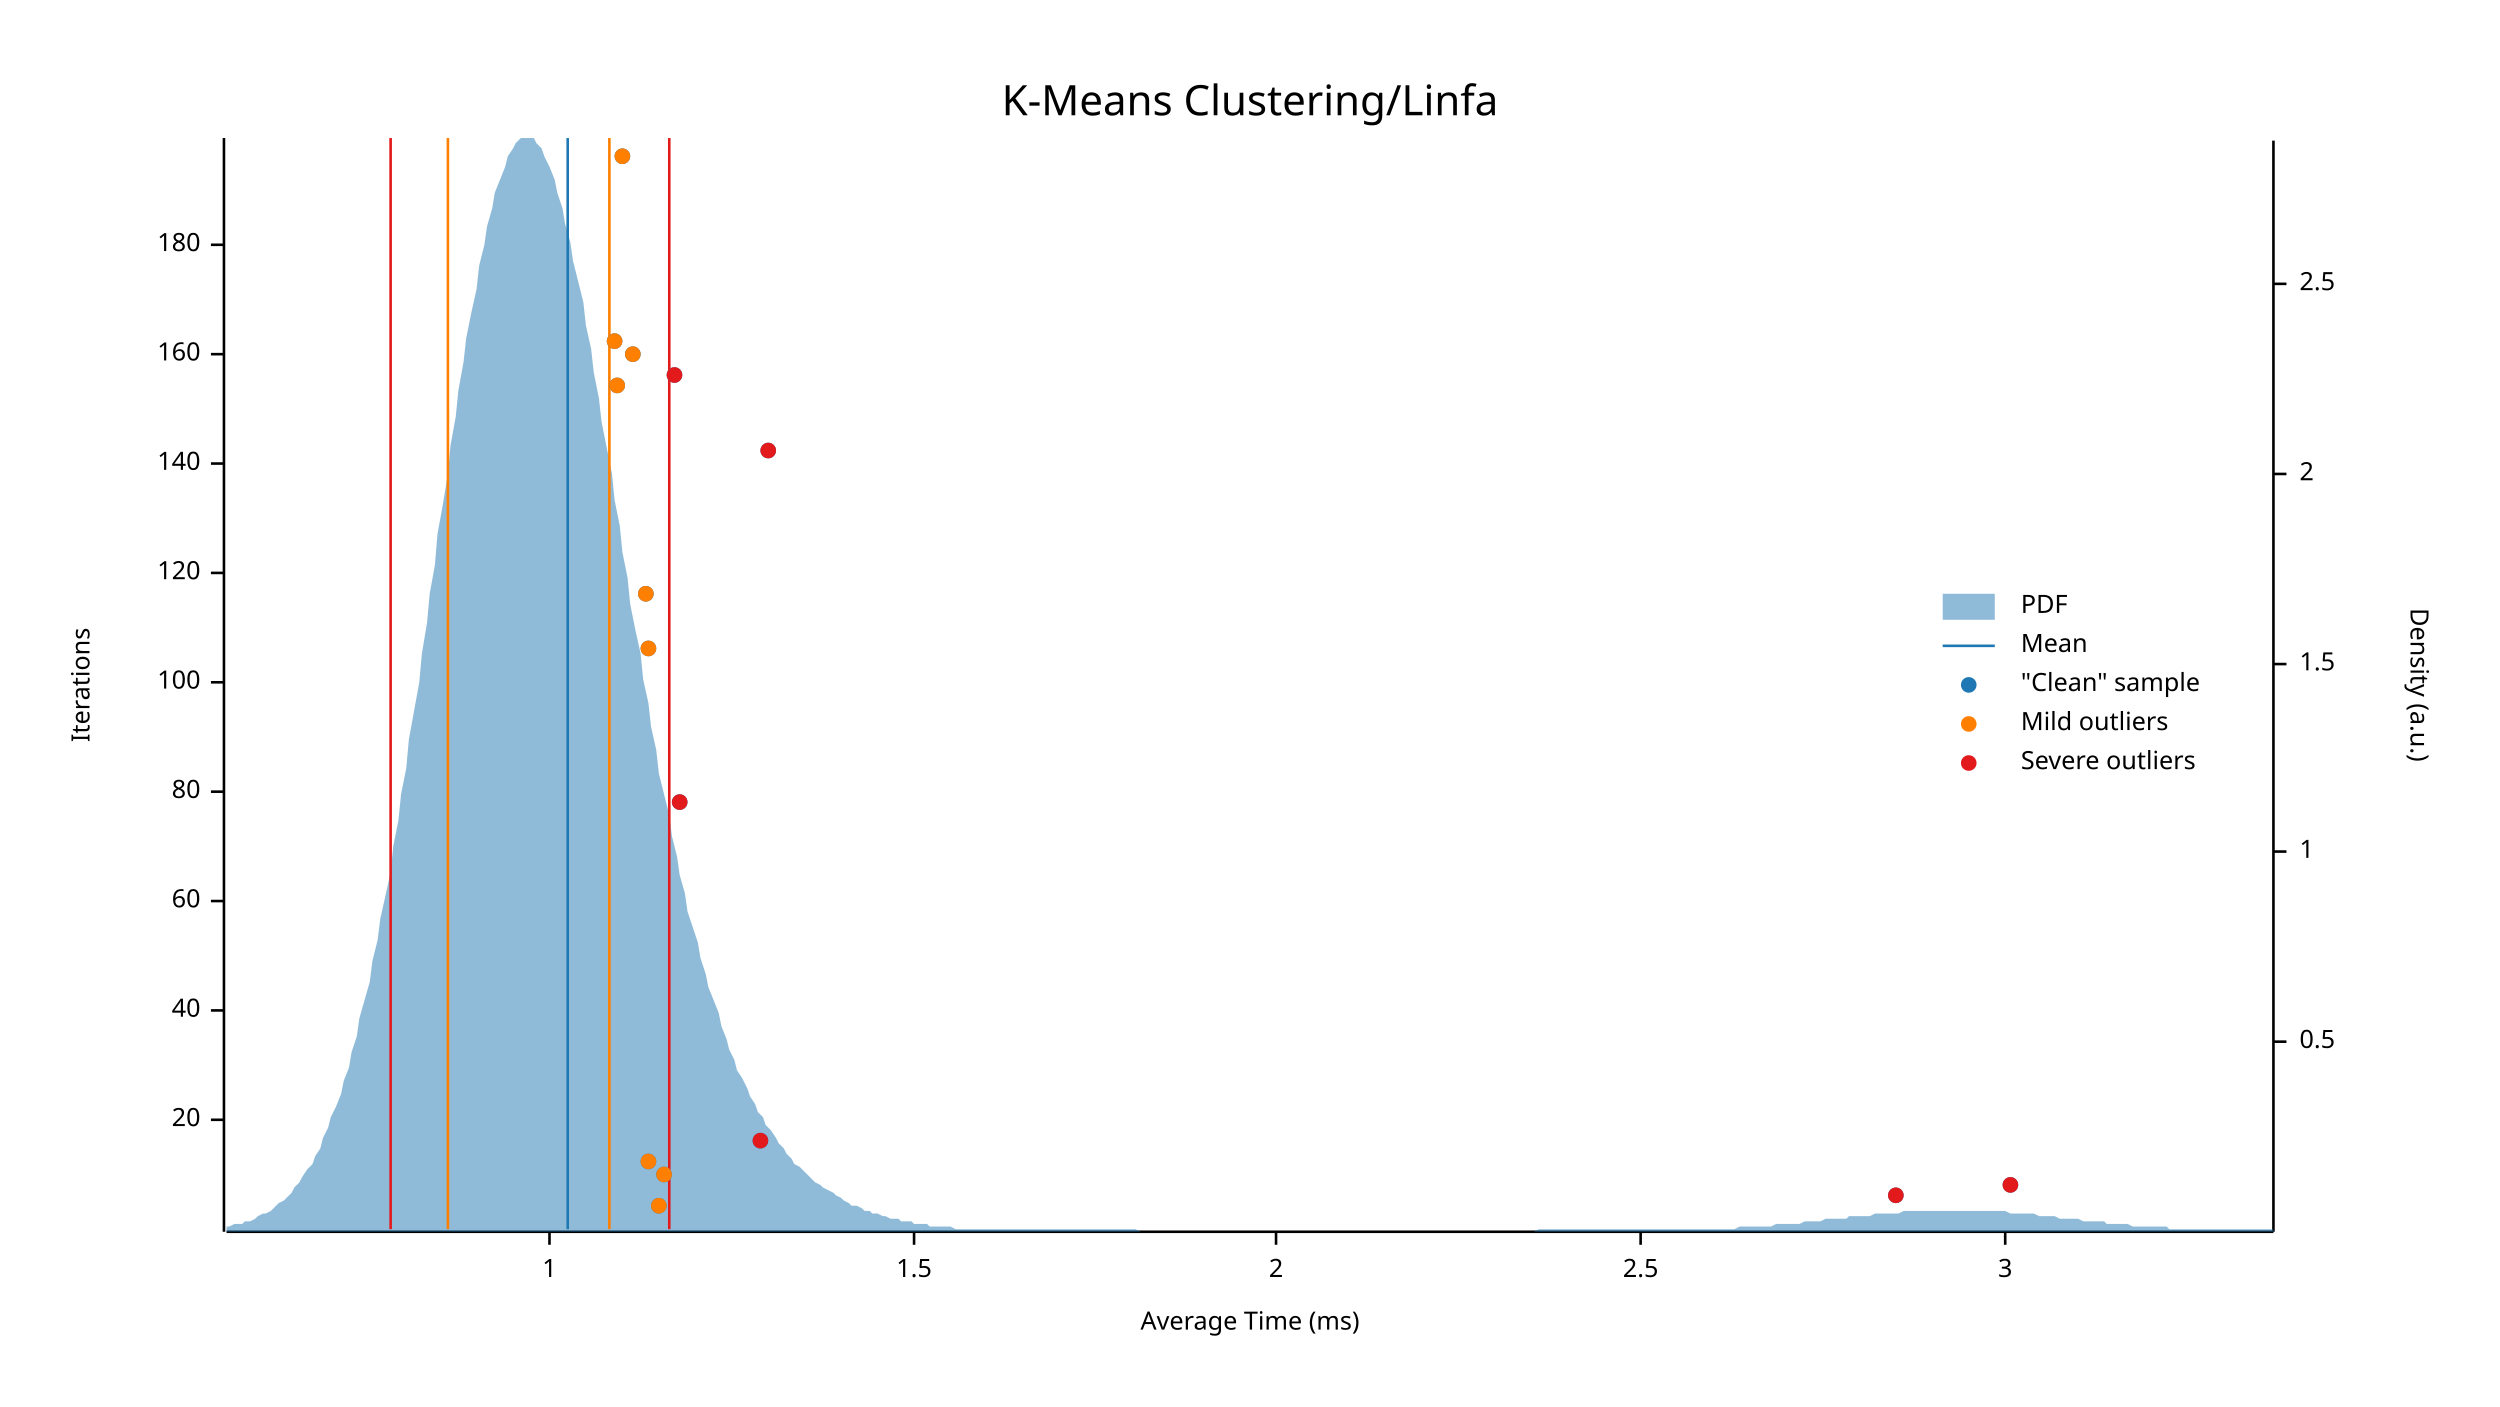
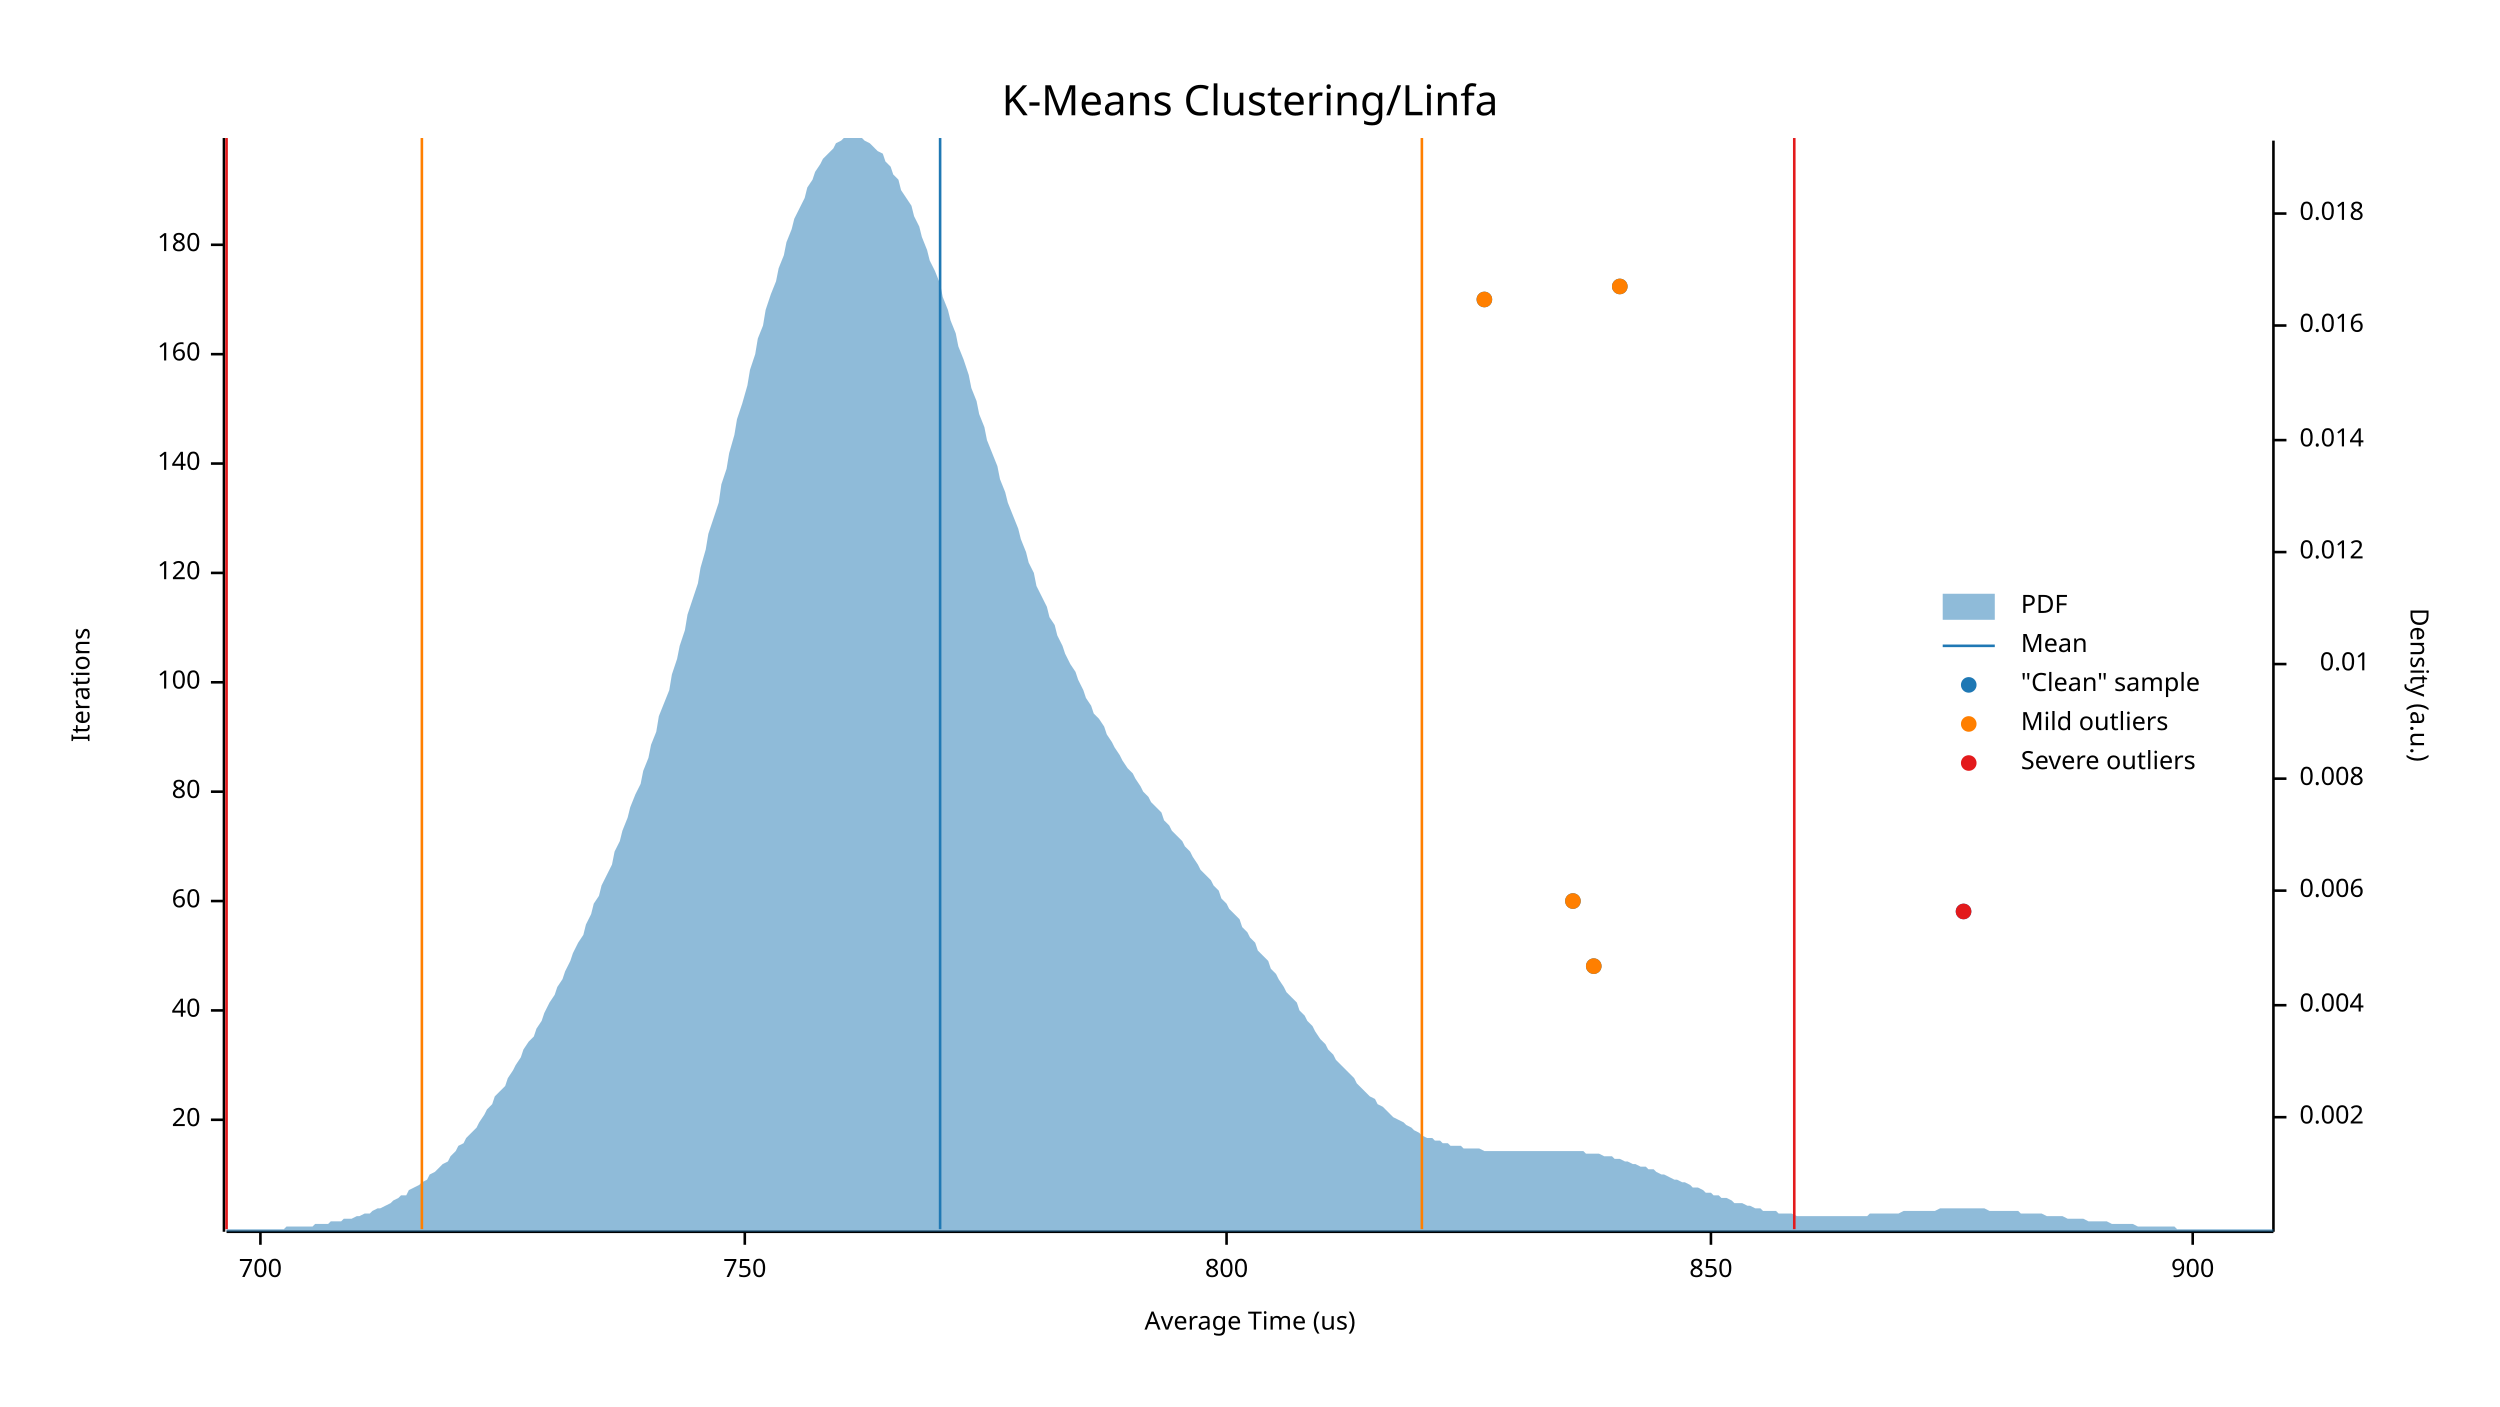
<svg xmlns="http://www.w3.org/2000/svg" width="960" height="540" viewBox="0 0 960 540">
  <text x="480" y="32" dy="0.76em" text-anchor="middle" font-family="sans-serif" font-size="16.129" opacity="1" fill="#000000">
K-Means Clustering/Linfa
</text>
  <text x="27" y="263" dy="0.76em" text-anchor="middle" font-family="sans-serif" font-size="9.677" opacity="1" fill="#000000" transform="rotate(270, 27, 263)">
Iterations
</text>
  <text x="480" y="513" dy="-0.5ex" text-anchor="middle" font-family="sans-serif" font-size="9.677" opacity="1" fill="#000000">
- Average Time (ms)
+ Average Time (us)
</text>
  <polyline fill="none" opacity="1" stroke="#000000" stroke-width="1" points="86,53 86,473 " />
  <text x="77" y="430" dy="0.5ex" text-anchor="end" font-family="sans-serif" font-size="9.677" opacity="1" fill="#000000">
20
</text>
  <polyline fill="none" opacity="1" stroke="#000000" stroke-width="1" points="81,430 86,430 " />
  <text x="77" y="388" dy="0.5ex" text-anchor="end" font-family="sans-serif" font-size="9.677" opacity="1" fill="#000000">
40
</text>
  <polyline fill="none" opacity="1" stroke="#000000" stroke-width="1" points="81,388 86,388 " />
  <text x="77" y="346" dy="0.5ex" text-anchor="end" font-family="sans-serif" font-size="9.677" opacity="1" fill="#000000">
60
</text>
  <polyline fill="none" opacity="1" stroke="#000000" stroke-width="1" points="81,346 86,346 " />
  <text x="77" y="304" dy="0.5ex" text-anchor="end" font-family="sans-serif" font-size="9.677" opacity="1" fill="#000000">
80
</text>
  <polyline fill="none" opacity="1" stroke="#000000" stroke-width="1" points="81,304 86,304 " />
  <text x="77" y="262" dy="0.5ex" text-anchor="end" font-family="sans-serif" font-size="9.677" opacity="1" fill="#000000">
100
</text>
  <polyline fill="none" opacity="1" stroke="#000000" stroke-width="1" points="81,262 86,262 " />
  <text x="77" y="220" dy="0.5ex" text-anchor="end" font-family="sans-serif" font-size="9.677" opacity="1" fill="#000000">
120
</text>
  <polyline fill="none" opacity="1" stroke="#000000" stroke-width="1" points="81,220 86,220 " />
  <text x="77" y="178" dy="0.5ex" text-anchor="end" font-family="sans-serif" font-size="9.677" opacity="1" fill="#000000">
140
</text>
  <polyline fill="none" opacity="1" stroke="#000000" stroke-width="1" points="81,178 86,178 " />
  <text x="77" y="136" dy="0.5ex" text-anchor="end" font-family="sans-serif" font-size="9.677" opacity="1" fill="#000000">
160
</text>
  <polyline fill="none" opacity="1" stroke="#000000" stroke-width="1" points="81,136 86,136 " />
  <text x="77" y="94" dy="0.5ex" text-anchor="end" font-family="sans-serif" font-size="9.677" opacity="1" fill="#000000">
180
</text>
  <polyline fill="none" opacity="1" stroke="#000000" stroke-width="1" points="81,94 86,94 " />
  <polyline fill="none" opacity="1" stroke="#000000" stroke-width="1" points="87,473 873,473 " />
-   <text x="211" y="483" dy="0.76em" text-anchor="middle" font-family="sans-serif" font-size="9.677" opacity="1" fill="#000000">
- 1
+   <text x="100" y="483" dy="0.76em" text-anchor="middle" font-family="sans-serif" font-size="9.677" opacity="1" fill="#000000">
+ 700
</text>
-   <polyline fill="none" opacity="1" stroke="#000000" stroke-width="1" points="211,473 211,478 " />
-   <text x="351" y="483" dy="0.76em" text-anchor="middle" font-family="sans-serif" font-size="9.677" opacity="1" fill="#000000">
- 1.5
+   <polyline fill="none" opacity="1" stroke="#000000" stroke-width="1" points="100,473 100,478 " />
+   <text x="286" y="483" dy="0.76em" text-anchor="middle" font-family="sans-serif" font-size="9.677" opacity="1" fill="#000000">
+ 750
</text>
-   <polyline fill="none" opacity="1" stroke="#000000" stroke-width="1" points="351,473 351,478 " />
-   <text x="490" y="483" dy="0.76em" text-anchor="middle" font-family="sans-serif" font-size="9.677" opacity="1" fill="#000000">
- 2
+   <polyline fill="none" opacity="1" stroke="#000000" stroke-width="1" points="286,473 286,478 " />
+   <text x="471" y="483" dy="0.76em" text-anchor="middle" font-family="sans-serif" font-size="9.677" opacity="1" fill="#000000">
+ 800
</text>
-   <polyline fill="none" opacity="1" stroke="#000000" stroke-width="1" points="490,473 490,478 " />
-   <text x="630" y="483" dy="0.76em" text-anchor="middle" font-family="sans-serif" font-size="9.677" opacity="1" fill="#000000">
- 2.5
+   <polyline fill="none" opacity="1" stroke="#000000" stroke-width="1" points="471,473 471,478 " />
+   <text x="657" y="483" dy="0.76em" text-anchor="middle" font-family="sans-serif" font-size="9.677" opacity="1" fill="#000000">
+ 850
</text>
-   <polyline fill="none" opacity="1" stroke="#000000" stroke-width="1" points="630,473 630,478 " />
-   <text x="770" y="483" dy="0.76em" text-anchor="middle" font-family="sans-serif" font-size="9.677" opacity="1" fill="#000000">
- 3
+   <polyline fill="none" opacity="1" stroke="#000000" stroke-width="1" points="657,473 657,478 " />
+   <text x="842" y="483" dy="0.76em" text-anchor="middle" font-family="sans-serif" font-size="9.677" opacity="1" fill="#000000">
+ 900
</text>
-   <polyline fill="none" opacity="1" stroke="#000000" stroke-width="1" points="770,473 770,478 " />
+   <polyline fill="none" opacity="1" stroke="#000000" stroke-width="1" points="842,473 842,478 " />
  <text x="933" y="263" dy="0.76em" text-anchor="middle" font-family="sans-serif" font-size="9.677" opacity="1" fill="#000000" transform="rotate(90, 933, 263)">
Density (a.u.)
</text>
  <polyline fill="none" opacity="1" stroke="#000000" stroke-width="1" points="873,54 873,473 " />
-   <text x="883" y="400" dy="0.5ex" text-anchor="start" font-family="sans-serif" font-size="9.677" opacity="1" fill="#000000">
- 0.5
+   <text x="883" y="429" dy="0.5ex" text-anchor="start" font-family="sans-serif" font-size="9.677" opacity="1" fill="#000000">
+ 0.002
</text>
-   <polyline fill="none" opacity="1" stroke="#000000" stroke-width="1" points="873,400 878,400 " />
-   <text x="883" y="327" dy="0.5ex" text-anchor="start" font-family="sans-serif" font-size="9.677" opacity="1" fill="#000000">
- 1
+   <polyline fill="none" opacity="1" stroke="#000000" stroke-width="1" points="873,429 878,429 " />
+   <text x="883" y="386" dy="0.5ex" text-anchor="start" font-family="sans-serif" font-size="9.677" opacity="1" fill="#000000">
+ 0.004
</text>
-   <polyline fill="none" opacity="1" stroke="#000000" stroke-width="1" points="873,327 878,327 " />
-   <text x="883" y="255" dy="0.5ex" text-anchor="start" font-family="sans-serif" font-size="9.677" opacity="1" fill="#000000">
- 1.5
+   <polyline fill="none" opacity="1" stroke="#000000" stroke-width="1" points="873,386 878,386 " />
+   <text x="883" y="342" dy="0.5ex" text-anchor="start" font-family="sans-serif" font-size="9.677" opacity="1" fill="#000000">
+ 0.006
+ </text>
+   <polyline fill="none" opacity="1" stroke="#000000" stroke-width="1" points="873,342 878,342 " />
+   <text x="883" y="299" dy="0.5ex" text-anchor="start" font-family="sans-serif" font-size="9.677" opacity="1" fill="#000000">
+ 0.008
+ </text>
+   <polyline fill="none" opacity="1" stroke="#000000" stroke-width="1" points="873,299 878,299 " />
+   <text x="910" y="255" dy="0.5ex" text-anchor="end" font-family="sans-serif" font-size="9.677" opacity="1" fill="#000000">
+ 0.01
</text>
  <polyline fill="none" opacity="1" stroke="#000000" stroke-width="1" points="873,255 878,255 " />
-   <text x="883" y="182" dy="0.5ex" text-anchor="start" font-family="sans-serif" font-size="9.677" opacity="1" fill="#000000">
- 2
+   <text x="883" y="212" dy="0.5ex" text-anchor="start" font-family="sans-serif" font-size="9.677" opacity="1" fill="#000000">
+ 0.012
</text>
-   <polyline fill="none" opacity="1" stroke="#000000" stroke-width="1" points="873,182 878,182 " />
-   <text x="883" y="109" dy="0.5ex" text-anchor="start" font-family="sans-serif" font-size="9.677" opacity="1" fill="#000000">
- 2.5
+   <polyline fill="none" opacity="1" stroke="#000000" stroke-width="1" points="873,212 878,212 " />
+   <text x="883" y="169" dy="0.5ex" text-anchor="start" font-family="sans-serif" font-size="9.677" opacity="1" fill="#000000">
+ 0.014
</text>
-   <polyline fill="none" opacity="1" stroke="#000000" stroke-width="1" points="873,109 878,109 " />
-   <polygon opacity="0.5" fill="#1F78B4" points="87,471 88,471 90,470 91,470 93,470 94,469 96,469 98,468 99,467 101,466 102,466 104,465 105,464 107,462 109,461 110,460 112,458 113,456 115,454 116,452 118,449 120,447 121,444 123,441 124,437 126,433 127,429 129,425 131,420 132,415 134,410 135,404 137,398 138,391 140,384 142,377 143,369 145,361 146,353 148,344 150,335 151,325 153,315 154,305 156,295 157,284 159,273 161,262 162,251 164,239 165,228 167,217 168,205 170,194 172,182 173,171 175,160 176,150 178,139 179,130 181,120 183,111 184,102 186,94 187,87 189,80 190,74 192,69 194,64 195,60 197,57 198,55 200,53 201,53 203,53 205,53 206,55 208,57 209,60 211,64 213,69 214,74 216,80 217,86 219,93 220,100 222,108 224,116 225,125 227,134 228,143 230,153 231,162 233,172 235,182 236,192 238,202 239,212 241,222 242,232 244,242 246,251 247,261 249,270 250,279 252,288 253,297 255,305 257,313 258,321 260,329 261,336 263,343 264,350 266,356 268,362 269,368 271,374 272,379 274,384 276,389 277,394 279,399 280,403 282,407 283,411 285,414 287,418 288,421 290,424 291,427 293,429 294,432 296,434 298,437 299,439 301,441 302,443 304,445 305,447 307,448 309,450 310,451 312,453 313,454 315,455 316,456 318,457 320,458 321,459 323,460 324,461 326,462 327,463 329,463 331,464 332,465 334,465 335,466 337,466 339,467 340,467 342,468 343,468 345,468 346,469 348,469 350,469 351,470 353,470 354,470 356,470 357,471 359,471 361,471 362,471 364,471 365,471 367,472 368,472 370,472 372,472 373,472 375,472 376,472 378,472 379,472 381,472 383,472 384,472 386,472 387,472 389,472 391,472 392,472 394,472 395,472 397,472 398,472 400,472 402,472 403,472 405,472 406,472 408,472 409,472 411,472 413,472 414,472 416,472 417,472 419,472 420,472 422,472 424,472 425,472 427,472 428,472 430,472 431,472 433,472 435,472 436,472 438,473 439,473 441,473 442,473 444,473 446,473 447,473 449,473 450,473 452,473 454,473 455,473 457,473 458,473 460,473 461,473 463,473 465,473 466,473 468,473 469,473 471,473 472,473 474,473 476,473 477,473 479,473 480,473 482,473 483,473 485,473 487,473 488,473 490,473 491,473 493,473 494,473 496,473 498,473 499,473 501,473 502,473 504,473 505,473 507,473 509,473 510,473 512,473 513,473 515,473 517,473 518,473 520,473 521,473 523,473 524,473 526,473 528,473 529,473 531,473 532,473 534,473 535,473 537,473 539,473 540,473 542,473 543,473 545,473 546,473 548,473 550,473 551,473 553,473 554,473 556,473 557,473 559,473 561,473 562,473 564,473 565,473 567,473 568,473 570,473 572,473 573,473 575,473 576,473 578,473 580,473 581,473 583,473 584,473 586,473 587,473 589,473 591,472 592,472 594,472 595,472 597,472 598,472 600,472 602,472 603,472 605,472 606,472 608,472 609,472 611,472 613,472 614,472 616,472 617,472 619,472 620,472 622,472 624,472 625,472 627,472 628,472 630,472 632,472 633,472 635,472 636,472 638,472 639,472 641,472 643,472 644,472 646,472 647,472 649,472 650,472 652,472 654,472 655,472 657,472 658,472 660,472 661,472 663,472 665,472 666,472 668,471 669,471 671,471 672,471 674,471 676,471 677,471 679,471 680,471 682,470 683,470 685,470 687,470 688,470 690,470 691,470 693,469 695,469 696,469 698,469 699,469 701,468 702,468 704,468 706,468 707,468 709,468 710,467 712,467 713,467 715,467 717,467 718,467 720,466 721,466 723,466 724,466 726,466 728,466 729,466 731,465 732,465 734,465 735,465 737,465 739,465 740,465 742,465 743,465 745,465 746,465 748,465 750,465 751,465 753,465 754,465 756,465 758,465 759,465 761,465 762,465 764,465 765,465 767,465 769,465 770,465 772,466 773,466 775,466 776,466 778,466 780,466 781,466 783,467 784,467 786,467 787,467 789,467 791,468 792,468 794,468 795,468 797,468 798,468 800,469 802,469 803,469 805,469 806,469 808,469 809,470 811,470 813,470 814,470 816,470 817,470 819,471 821,471 822,471 824,471 825,471 827,471 828,471 830,471 832,471 833,472 835,472 836,472 838,472 839,472 841,472 843,472 844,472 846,472 847,472 849,472 850,472 852,472 854,472 855,472 857,472 858,472 860,472 861,472 863,472 865,472 866,472 868,472 869,472 871,472 873,472 873,473 87,473 " />
-   <polyline fill="none" opacity="1" stroke="#1F78B4" stroke-width="1" points="218,472 218,53 " />
-   <polyline fill="none" opacity="1" stroke="#FF7F00" stroke-width="1" points="172,472 172,53 " />
-   <polyline fill="none" opacity="1" stroke="#FF7F00" stroke-width="1" points="234,472 234,53 " />
-   <polyline fill="none" opacity="1" stroke="#E31A1C" stroke-width="1" points="150,472 150,53 " />
-   <polyline fill="none" opacity="1" stroke="#E31A1C" stroke-width="1" points="257,472 257,53 " />
-   <circle cx="253" cy="463" r="3" opacity="1" fill="#1F78B4" stroke="none" stroke-width="1" />
-   <circle cx="728" cy="459" r="3" opacity="1" fill="#1F78B4" stroke="none" stroke-width="1" />
-   <circle cx="772" cy="455" r="3" opacity="1" fill="#1F78B4" stroke="none" stroke-width="1" />
-   <circle cx="255" cy="451" r="3" opacity="1" fill="#1F78B4" stroke="none" stroke-width="1" />
-   <circle cx="249" cy="446" r="3" opacity="1" fill="#1F78B4" stroke="none" stroke-width="1" />
-   <circle cx="292" cy="438" r="3" opacity="1" fill="#1F78B4" stroke="none" stroke-width="1" />
-   <circle cx="261" cy="308" r="3" opacity="1" fill="#1F78B4" stroke="none" stroke-width="1" />
-   <circle cx="249" cy="249" r="3" opacity="1" fill="#1F78B4" stroke="none" stroke-width="1" />
-   <circle cx="248" cy="228" r="3" opacity="1" fill="#1F78B4" stroke="none" stroke-width="1" />
-   <circle cx="295" cy="173" r="3" opacity="1" fill="#1F78B4" stroke="none" stroke-width="1" />
-   <circle cx="237" cy="148" r="3" opacity="1" fill="#1F78B4" stroke="none" stroke-width="1" />
-   <circle cx="259" cy="144" r="3" opacity="1" fill="#1F78B4" stroke="none" stroke-width="1" />
-   <circle cx="243" cy="136" r="3" opacity="1" fill="#1F78B4" stroke="none" stroke-width="1" />
-   <circle cx="236" cy="131" r="3" opacity="1" fill="#1F78B4" stroke="none" stroke-width="1" />
-   <circle cx="239" cy="60" r="3" opacity="1" fill="#1F78B4" stroke="none" stroke-width="1" />
-   <circle cx="253" cy="463" r="3" opacity="1" fill="#FF7F00" stroke="none" stroke-width="1" />
-   <circle cx="255" cy="451" r="3" opacity="1" fill="#FF7F00" stroke="none" stroke-width="1" />
-   <circle cx="249" cy="446" r="3" opacity="1" fill="#FF7F00" stroke="none" stroke-width="1" />
-   <circle cx="249" cy="249" r="3" opacity="1" fill="#FF7F00" stroke="none" stroke-width="1" />
-   <circle cx="248" cy="228" r="3" opacity="1" fill="#FF7F00" stroke="none" stroke-width="1" />
-   <circle cx="237" cy="148" r="3" opacity="1" fill="#FF7F00" stroke="none" stroke-width="1" />
-   <circle cx="243" cy="136" r="3" opacity="1" fill="#FF7F00" stroke="none" stroke-width="1" />
-   <circle cx="236" cy="131" r="3" opacity="1" fill="#FF7F00" stroke="none" stroke-width="1" />
-   <circle cx="239" cy="60" r="3" opacity="1" fill="#FF7F00" stroke="none" stroke-width="1" />
-   <circle cx="728" cy="459" r="3" opacity="1" fill="#E31A1C" stroke="none" stroke-width="1" />
-   <circle cx="772" cy="455" r="3" opacity="1" fill="#E31A1C" stroke="none" stroke-width="1" />
-   <circle cx="292" cy="438" r="3" opacity="1" fill="#E31A1C" stroke="none" stroke-width="1" />
-   <circle cx="261" cy="308" r="3" opacity="1" fill="#E31A1C" stroke="none" stroke-width="1" />
-   <circle cx="295" cy="173" r="3" opacity="1" fill="#E31A1C" stroke="none" stroke-width="1" />
-   <circle cx="259" cy="144" r="3" opacity="1" fill="#E31A1C" stroke="none" stroke-width="1" />
+   <polyline fill="none" opacity="1" stroke="#000000" stroke-width="1" points="873,169 878,169 " />
+   <text x="883" y="125" dy="0.5ex" text-anchor="start" font-family="sans-serif" font-size="9.677" opacity="1" fill="#000000">
+ 0.016
+ </text>
+   <polyline fill="none" opacity="1" stroke="#000000" stroke-width="1" points="873,125 878,125 " />
+   <text x="883" y="82" dy="0.5ex" text-anchor="start" font-family="sans-serif" font-size="9.677" opacity="1" fill="#000000">
+ 0.018
+ </text>
+   <polyline fill="none" opacity="1" stroke="#000000" stroke-width="1" points="873,82 878,82 " />
+   <polygon opacity="0.5" fill="#1F78B4" points="87,472 88,472 90,472 91,472 93,472 94,472 96,472 98,472 99,472 101,472 102,472 104,472 105,472 107,472 109,472 110,471 112,471 113,471 115,471 116,471 118,471 120,471 121,470 123,470 124,470 126,470 127,469 129,469 131,469 132,468 134,468 135,468 137,467 138,467 140,466 142,466 143,465 145,464 146,464 148,463 150,462 151,461 153,460 154,459 156,459 157,457 159,456 161,455 162,454 164,453 165,451 167,450 168,449 170,447 172,446 173,444 175,442 176,440 178,439 179,437 181,435 183,433 184,431 186,428 187,426 189,424 190,421 192,419 194,417 195,414 197,411 198,409 200,406 201,403 203,400 205,398 206,395 208,392 209,389 211,385 213,382 214,379 216,376 217,373 219,369 220,366 222,362 224,359 225,355 227,351 228,347 230,344 231,340 233,336 235,332 236,327 238,323 239,319 241,314 242,310 244,305 246,301 247,296 249,291 250,286 252,281 253,275 255,270 257,265 258,259 260,253 261,248 263,242 264,236 266,230 268,224 269,218 271,211 272,205 274,199 276,193 277,186 279,180 280,174 282,167 283,161 285,155 287,148 288,142 290,136 291,130 293,125 294,119 296,113 298,108 299,103 301,98 302,93 304,88 305,84 307,80 309,76 310,72 312,69 313,66 315,63 316,61 318,59 320,57 321,55 323,54 324,53 326,53 327,53 329,53 331,53 332,54 334,55 335,56 337,58 339,59 340,62 342,64 343,67 345,69 346,73 348,76 350,79 351,83 353,87 354,91 356,96 357,100 359,104 361,109 362,114 364,119 365,123 367,128 368,133 370,138 372,144 373,149 375,154 376,159 378,164 379,169 381,174 383,179 384,184 386,189 387,193 389,198 391,203 392,207 394,212 395,216 397,220 398,225 400,229 402,233 403,237 405,240 406,244 408,248 409,251 411,255 413,258 414,261 416,265 417,268 419,271 420,274 422,276 424,279 425,282 427,285 428,287 430,290 431,292 433,295 435,297 436,299 438,302 439,304 441,306 442,308 444,310 446,312 447,315 449,317 450,319 452,321 454,323 455,325 457,327 458,329 460,332 461,334 463,336 465,338 466,340 468,342 469,345 471,347 472,349 474,351 476,353 477,356 479,358 480,360 482,362 483,365 485,367 487,369 488,372 490,374 491,376 493,379 494,381 496,383 498,385 499,388 501,390 502,392 504,394 505,396 507,399 509,401 510,403 512,405 513,407 515,409 517,411 518,412 520,414 521,416 523,418 524,419 526,421 528,422 529,424 531,425 532,426 534,428 535,429 537,430 539,431 540,432 542,433 543,434 545,435 546,436 548,437 550,437 551,438 553,438 554,439 556,439 557,440 559,440 561,440 562,441 564,441 565,441 567,441 568,441 570,442 572,442 573,442 575,442 576,442 578,442 580,442 581,442 583,442 584,442 586,442 587,442 589,442 591,442 592,442 594,442 595,442 597,442 598,442 600,442 602,442 603,442 605,442 606,442 608,442 609,443 611,443 613,443 614,443 616,444 617,444 619,444 620,445 622,445 624,446 625,446 627,447 628,447 630,448 632,448 633,449 635,449 636,450 638,451 639,451 641,452 643,453 644,453 646,454 647,454 649,455 650,456 652,456 654,457 655,458 657,458 658,459 660,459 661,460 663,460 665,461 666,462 668,462 669,462 671,463 672,463 674,464 676,464 677,465 679,465 680,465 682,465 683,466 685,466 687,466 688,466 690,467 691,467 693,467 695,467 696,467 698,467 699,467 701,467 702,467 704,467 706,467 707,467 709,467 710,467 712,467 713,467 715,467 717,467 718,466 720,466 721,466 723,466 724,466 726,466 728,466 729,466 731,465 732,465 734,465 735,465 737,465 739,465 740,465 742,465 743,465 745,464 746,464 748,464 750,464 751,464 753,464 754,464 756,464 758,464 759,464 761,464 762,464 764,465 765,465 767,465 769,465 770,465 772,465 773,465 775,465 776,466 778,466 780,466 781,466 783,466 784,466 786,467 787,467 789,467 791,467 792,467 794,468 795,468 797,468 798,468 800,468 802,469 803,469 805,469 806,469 808,469 809,469 811,470 813,470 814,470 816,470 817,470 819,470 821,471 822,471 824,471 825,471 827,471 828,471 830,471 832,471 833,471 835,471 836,472 838,472 839,472 841,472 843,472 844,472 846,472 847,472 849,472 850,472 852,472 854,472 855,472 857,472 858,472 860,472 861,472 863,472 865,472 866,472 868,472 869,472 871,472 873,472 873,473 87,473 " />
+   <polyline fill="none" opacity="1" stroke="#1F78B4" stroke-width="1" points="361,472 361,53 " />
+   <polyline fill="none" opacity="1" stroke="#FF7F00" stroke-width="1" points="162,472 162,53 " />
+   <polyline fill="none" opacity="1" stroke="#FF7F00" stroke-width="1" points="546,472 546,53 " />
+   <polyline fill="none" opacity="1" stroke="#E31A1C" stroke-width="1" points="87,472 87,53 " />
+   <polyline fill="none" opacity="1" stroke="#E31A1C" stroke-width="1" points="689,472 689,53 " />
+   <circle cx="612" cy="371" r="3" opacity="1" fill="#1F78B4" stroke="none" stroke-width="1" />
+   <circle cx="754" cy="350" r="3" opacity="1" fill="#1F78B4" stroke="none" stroke-width="1" />
+   <circle cx="604" cy="346" r="3" opacity="1" fill="#1F78B4" stroke="none" stroke-width="1" />
+   <circle cx="570" cy="115" r="3" opacity="1" fill="#1F78B4" stroke="none" stroke-width="1" />
+   <circle cx="622" cy="110" r="3" opacity="1" fill="#1F78B4" stroke="none" stroke-width="1" />
+   <circle cx="612" cy="371" r="3" opacity="1" fill="#FF7F00" stroke="none" stroke-width="1" />
+   <circle cx="604" cy="346" r="3" opacity="1" fill="#FF7F00" stroke="none" stroke-width="1" />
+   <circle cx="570" cy="115" r="3" opacity="1" fill="#FF7F00" stroke="none" stroke-width="1" />
+   <circle cx="622" cy="110" r="3" opacity="1" fill="#FF7F00" stroke="none" stroke-width="1" />
+   <circle cx="754" cy="350" r="3" opacity="1" fill="#E31A1C" stroke="none" stroke-width="1" />
  <text x="776" y="228" dy="0.76em" text-anchor="start" font-family="sans-serif" font-size="9.677" opacity="1" fill="#000000">
PDF
</text>
  <text x="776" y="243" dy="0.76em" text-anchor="start" font-family="sans-serif" font-size="9.677" opacity="1" fill="#000000">
Mean
</text>
  <text x="776" y="258" dy="0.76em" text-anchor="start" font-family="sans-serif" font-size="9.677" opacity="1" fill="#000000">
"Clean" sample
</text>
  <text x="776" y="273" dy="0.76em" text-anchor="start" font-family="sans-serif" font-size="9.677" opacity="1" fill="#000000">
Mild outliers
</text>
  <text x="776" y="288" dy="0.76em" text-anchor="start" font-family="sans-serif" font-size="9.677" opacity="1" fill="#000000">
Severe outliers
</text>
  <rect x="746" y="228" width="20" height="10" opacity="0.5" fill="#1F78B4" stroke="none" />
  <polyline fill="none" opacity="1" stroke="#1F78B4" stroke-width="1" points="746,248 766,248 " />
  <circle cx="756" cy="263" r="3" opacity="1" fill="#1F78B4" stroke="none" stroke-width="1" />
  <circle cx="756" cy="278" r="3" opacity="1" fill="#FF7F00" stroke="none" stroke-width="1" />
  <circle cx="756" cy="293" r="3" opacity="1" fill="#E31A1C" stroke="none" stroke-width="1" />
</svg>
